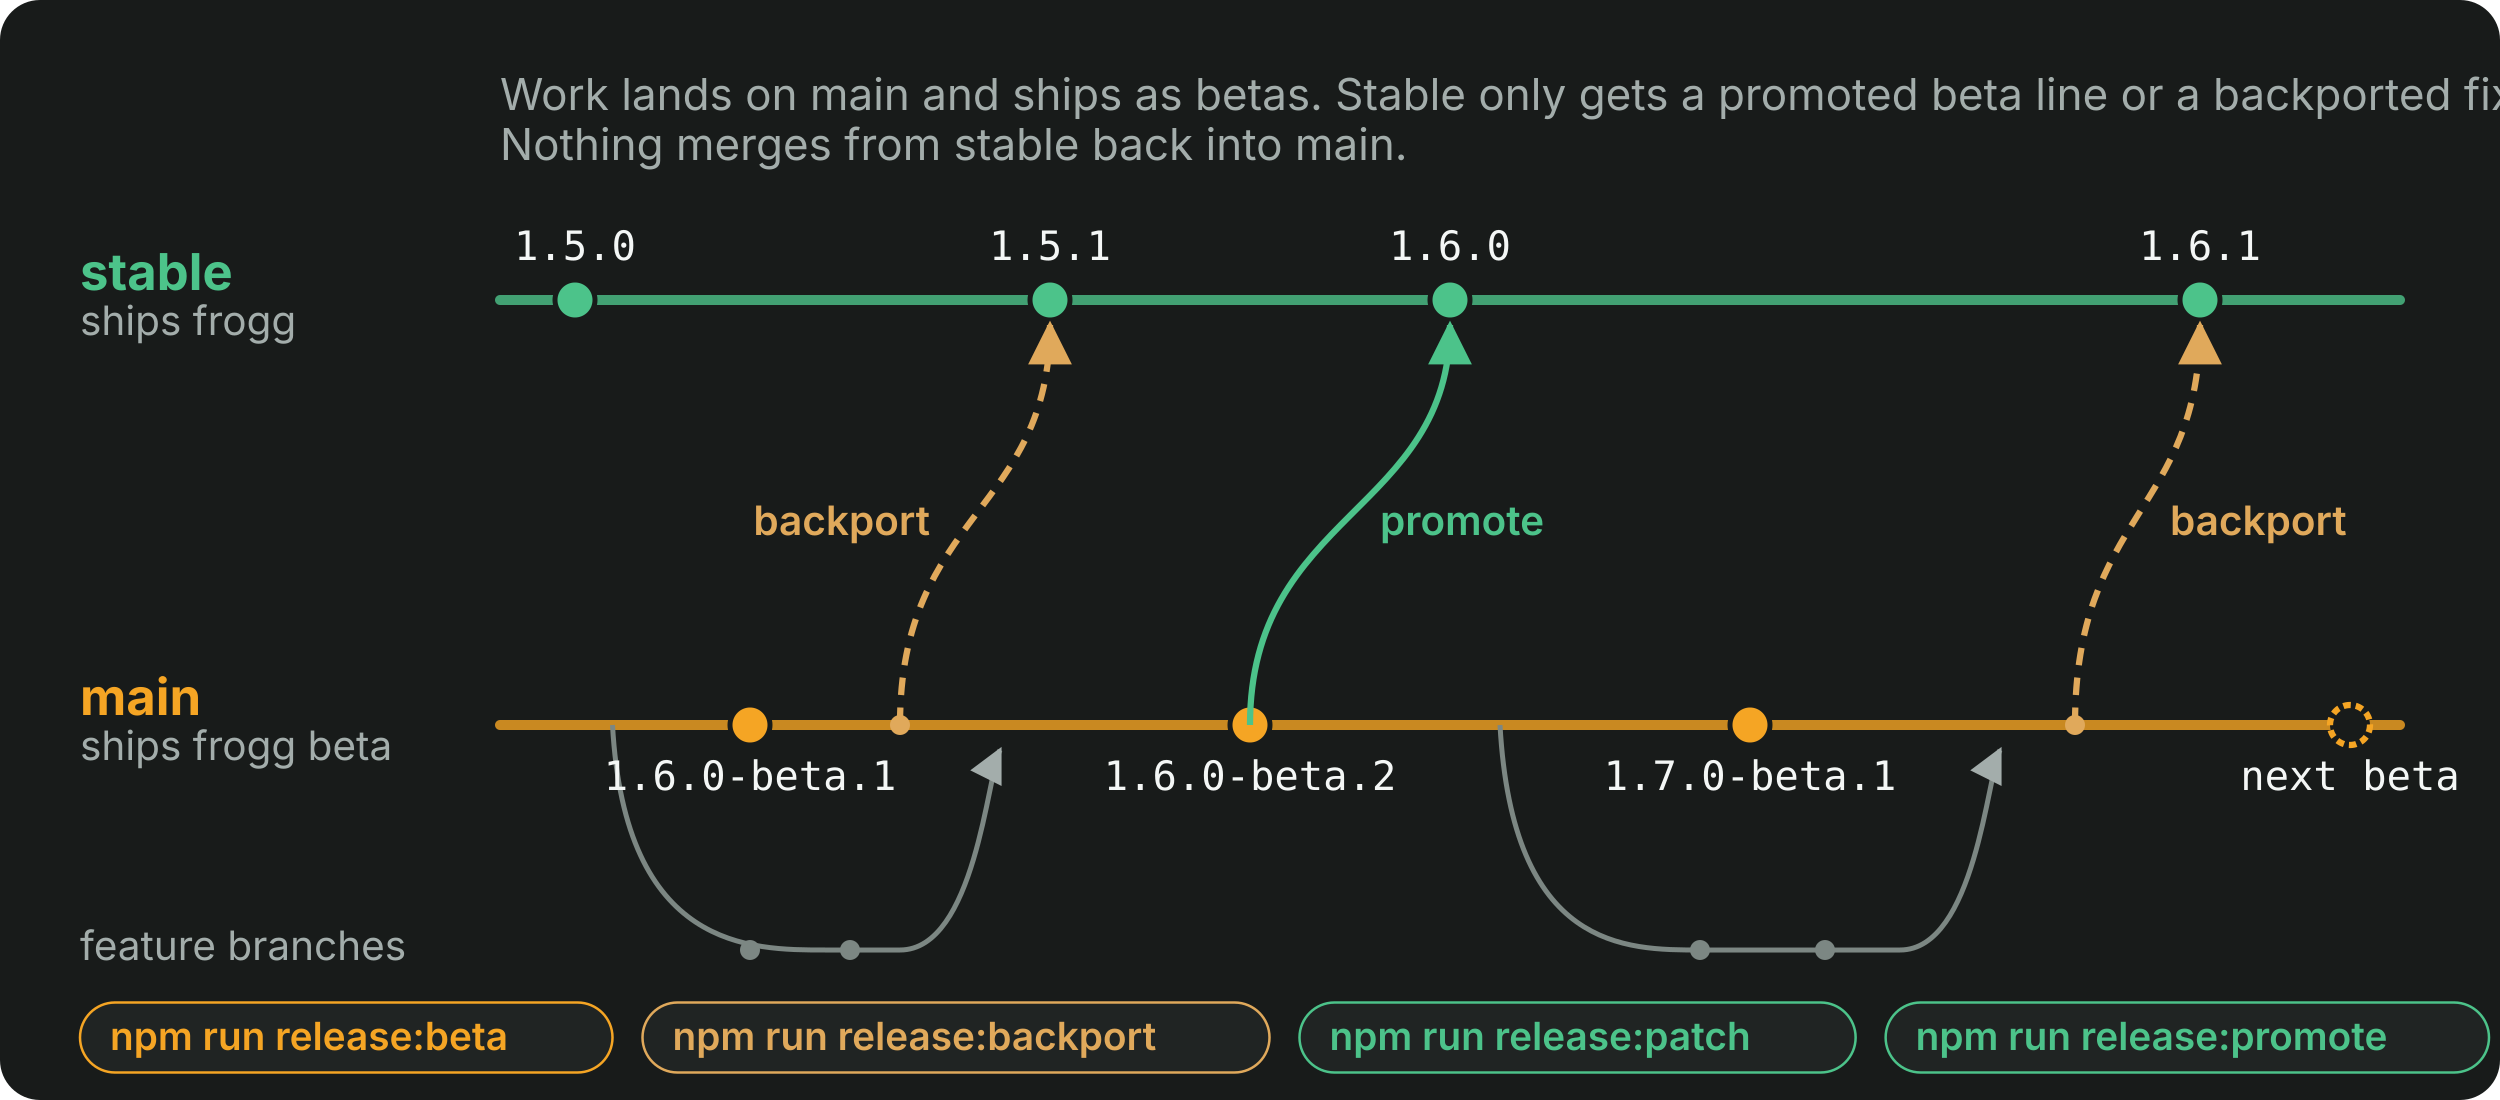
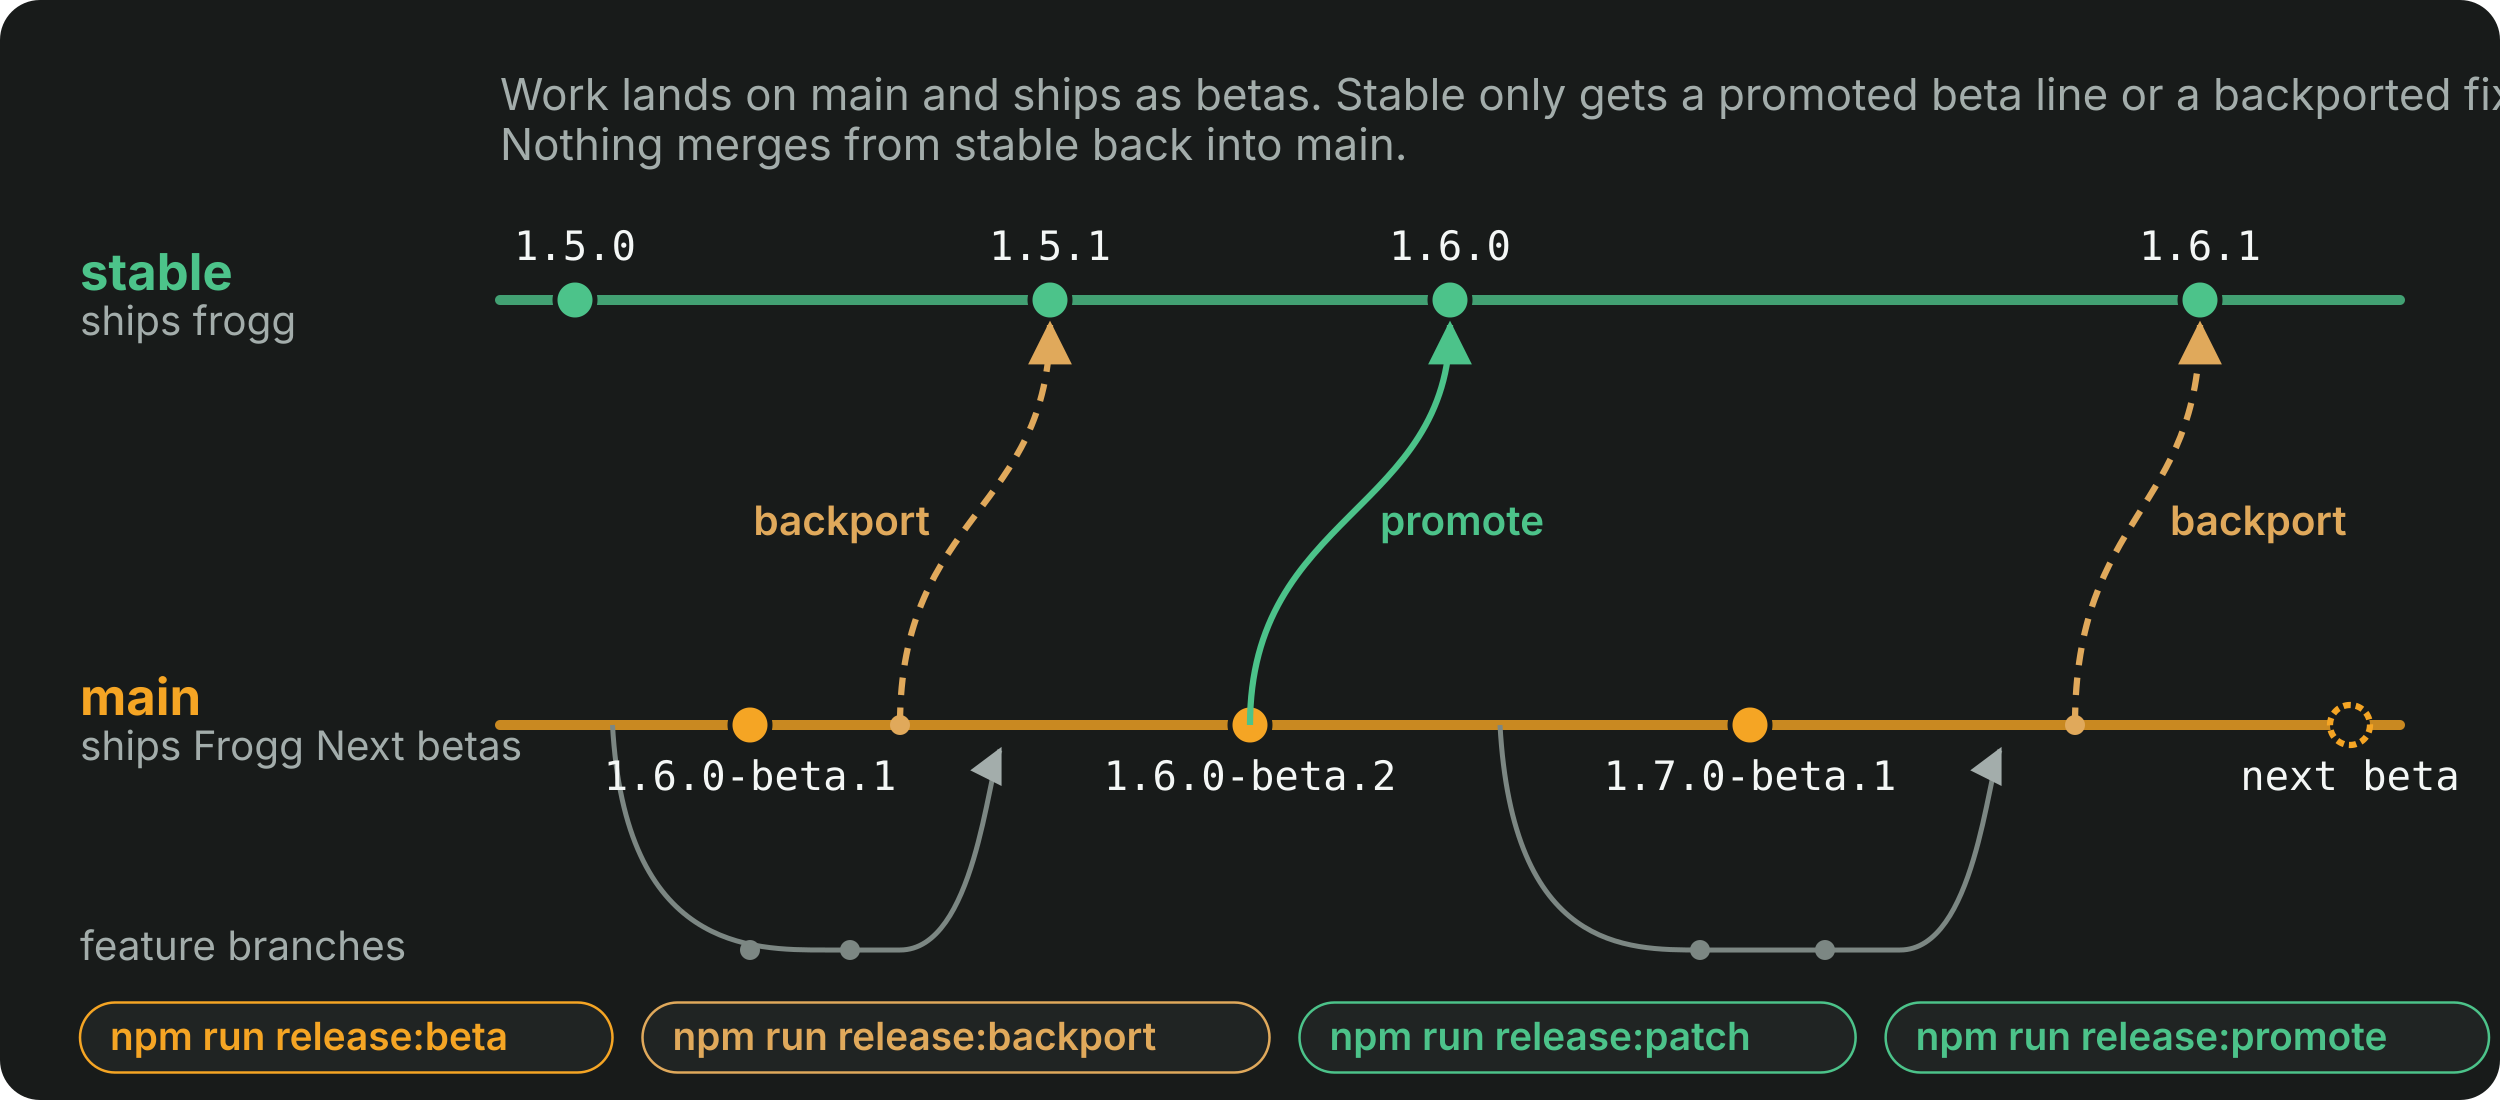
<svg xmlns="http://www.w3.org/2000/svg" width="1000" height="440" viewBox="0 0 1000 440" font-family="Inter, 'Segoe UI', system-ui, -apple-system, Helvetica, Arial, sans-serif">
  <defs>
    <marker id="arrow-stable" viewBox="0 0 10 10" refX="9" refY="5" markerWidth="7" markerHeight="7" orient="auto-start-reverse">
      <path d="M0 0L10 5L0 10z" fill="#4cc38a" />
    </marker>
    <marker id="arrow-beta" viewBox="0 0 10 10" refX="9" refY="5" markerWidth="7" markerHeight="7" orient="auto-start-reverse">
      <path d="M0 0L10 5L0 10z" fill="#f5a524" />
    </marker>
    <marker id="arrow-dev" viewBox="0 0 10 10" refX="9" refY="5" markerWidth="7" markerHeight="7" orient="auto-start-reverse">
      <path d="M0 0L10 5L0 10z" fill="#60a5fa" />
    </marker>
    <marker id="arrow-upstream" viewBox="0 0 10 10" refX="9" refY="5" markerWidth="7" markerHeight="7" orient="auto-start-reverse">
      <path d="M0 0L10 5L0 10z" fill="#a78bfa" />
    </marker>
    <marker id="arrow-backport" viewBox="0 0 10 10" refX="9" refY="5" markerWidth="7" markerHeight="7" orient="auto-start-reverse">
      <path d="M0 0L10 5L0 10z" fill="#e0a95b" />
    </marker>
    <marker id="arrow-muted" viewBox="0 0 10 10" refX="9" refY="5" markerWidth="7" markerHeight="7" orient="auto-start-reverse">
      <path d="M0 0L10 5L0 10z" fill="#a3adab" />
    </marker>
    <marker id="arrow-danger" viewBox="0 0 10 10" refX="9" refY="5" markerWidth="7" markerHeight="7" orient="auto-start-reverse">
      <path d="M0 0L10 5L0 10z" fill="#f87171" />
    </marker>
  </defs>
  <rect width="1000" height="440" rx="16" fill="#181b1a" />
  <text x="32" y="116" font-size="20.3" font-weight="700" fill="#4cc38a" text-anchor="start">stable</text>
  <text x="32" y="134" font-size="16.2" font-weight="400" fill="#a3adab" text-anchor="start">ships frogg</text>
  <text x="32" y="286" font-size="20.3" font-weight="700" fill="#f5a524" text-anchor="start">main</text>
-   <text x="32" y="304" font-size="16.2" font-weight="400" fill="#a3adab" text-anchor="start">ships frogg beta</text>
+   <text x="32" y="304" font-size="16.2" font-weight="400" fill="#a3adab" text-anchor="start">ships Frogg Next betas</text>
  <text x="32" y="384" font-size="16.2" font-weight="400" fill="#a3adab" text-anchor="start">feature branches</text>
  <line x1="200" y1="120" x2="960" y2="120" stroke="#4cc38a" stroke-width="4" stroke-linecap="round" stroke-opacity="0.8" />
  <line x1="200" y1="290" x2="960" y2="290" stroke="#f5a524" stroke-width="4" stroke-linecap="round" stroke-opacity="0.8" />
  <path d="M 245 290 C 250 380, 300 380, 330 380 L 360 380 C 390 380, 395 310, 400 300" fill="none" stroke="#7c8783" stroke-width="2" marker-end="url(#arrow-muted)" />
  <circle cx="300" cy="380" r="4" fill="#7c8783" />
  <circle cx="340" cy="380" r="4" fill="#7c8783" />
  <path d="M 600 290 C 605 380, 650 380, 680 380 L 760 380 C 790 380, 795 310, 800 300" fill="none" stroke="#7c8783" stroke-width="2" marker-end="url(#arrow-muted)" />
  <circle cx="680" cy="380" r="4" fill="#7c8783" />
  <circle cx="730" cy="380" r="4" fill="#7c8783" />
  <circle cx="230" cy="120" r="8" fill="#4cc38a" stroke="#181b1a" stroke-width="2" />
  <text x="230" y="104" font-size="16.2" font-weight="400" fill="#f4f7f6" text-anchor="middle" font-family="'JetBrains Mono', 'SFMono-Regular', Menlo, Consolas, monospace">1.5.0</text>
  <circle cx="420" cy="120" r="8" fill="#4cc38a" stroke="#181b1a" stroke-width="2" />
  <text x="420" y="104" font-size="16.2" font-weight="400" fill="#f4f7f6" text-anchor="middle" font-family="'JetBrains Mono', 'SFMono-Regular', Menlo, Consolas, monospace">1.5.1</text>
  <circle cx="580" cy="120" r="8" fill="#4cc38a" stroke="#181b1a" stroke-width="2" />
  <text x="580" y="104" font-size="16.2" font-weight="400" fill="#f4f7f6" text-anchor="middle" font-family="'JetBrains Mono', 'SFMono-Regular', Menlo, Consolas, monospace">1.6.0</text>
  <circle cx="880" cy="120" r="8" fill="#4cc38a" stroke="#181b1a" stroke-width="2" />
  <text x="880" y="104" font-size="16.2" font-weight="400" fill="#f4f7f6" text-anchor="middle" font-family="'JetBrains Mono', 'SFMono-Regular', Menlo, Consolas, monospace">1.6.1</text>
  <circle cx="300" cy="290" r="8" fill="#f5a524" stroke="#181b1a" stroke-width="2" />
  <text x="300" y="316" font-size="16.2" font-weight="400" fill="#f4f7f6" text-anchor="middle" font-family="'JetBrains Mono', 'SFMono-Regular', Menlo, Consolas, monospace">1.6.0-beta.1</text>
  <circle cx="500" cy="290" r="8" fill="#f5a524" stroke="#181b1a" stroke-width="2" />
  <text x="500" y="316" font-size="16.2" font-weight="400" fill="#f4f7f6" text-anchor="middle" font-family="'JetBrains Mono', 'SFMono-Regular', Menlo, Consolas, monospace">1.6.0-beta.2</text>
  <circle cx="700" cy="290" r="8" fill="#f5a524" stroke="#181b1a" stroke-width="2" />
  <text x="700" y="316" font-size="16.2" font-weight="400" fill="#f4f7f6" text-anchor="middle" font-family="'JetBrains Mono', 'SFMono-Regular', Menlo, Consolas, monospace">1.7.0-beta.1</text>
  <circle cx="940" cy="290" r="8" fill="#181b1a" stroke="#f5a524" stroke-width="2.5" stroke-dasharray="3 2" />
  <text x="940" y="316" font-size="16.2" font-weight="400" fill="#f4f7f6" text-anchor="middle" font-family="'JetBrains Mono', 'SFMono-Regular', Menlo, Consolas, monospace">next beta</text>
  <circle cx="360" cy="290" r="4" fill="#e0a95b" />
  <path d="M 360 290 C 360 205, 420 205, 420 130" fill="none" stroke="#e0a95b" stroke-width="2.5" stroke-dasharray="7 5" marker-end="url(#arrow-backport)" />
  <text x="372" y="214" font-size="16.2" font-weight="600" fill="#e0a95b" text-anchor="end">backport</text>
  <path d="M 500 290 C 500 205, 580 205, 580 130" fill="none" stroke="#4cc38a" stroke-width="2.5" marker-end="url(#arrow-stable)" />
  <text x="552" y="214" font-size="16.2" font-weight="600" fill="#4cc38a" text-anchor="start">promote</text>
  <circle cx="830" cy="290" r="4" fill="#e0a95b" />
  <path d="M 830 290 C 830 205, 880 205, 880 130" fill="none" stroke="#e0a95b" stroke-width="2.5" stroke-dasharray="7 5" marker-end="url(#arrow-backport)" />
  <text x="868" y="214" font-size="16.2" font-weight="600" fill="#e0a95b" text-anchor="start">backport</text>
  <text x="200" y="44" font-size="17.6" font-weight="400" fill="#a3adab" text-anchor="start">Work lands on main and ships as betas. Stable only gets a promoted beta line or a backported fix.</text>
  <text x="200" y="64" font-size="17.6" font-weight="400" fill="#a3adab" text-anchor="start">Nothing merges from stable back into main.</text>
  <rect x="32" y="401" width="213" height="28" rx="14" fill="#202423" stroke="#f5a524" />
  <text x="44" y="420" font-size="15.5" font-weight="600" fill="#f5a524" textLength="189" lengthAdjust="spacingAndGlyphs">npm run release:beta</text>
  <rect x="257" y="401" width="250.8" height="28" rx="14" fill="#202423" stroke="#e0a95b" />
  <text x="269" y="420" font-size="15.5" font-weight="600" fill="#e0a95b" textLength="226.8" lengthAdjust="spacingAndGlyphs">npm run release:backport</text>
  <rect x="519.8" y="401" width="222.45" height="28" rx="14" fill="#202423" stroke="#4cc38a" />
  <text x="531.8" y="420" font-size="15.5" font-weight="600" fill="#4cc38a" textLength="198.45" lengthAdjust="spacingAndGlyphs">npm run release:patch</text>
  <rect x="754.25" y="401" width="241.35" height="28" rx="14" fill="#202423" stroke="#4cc38a" />
  <text x="766.25" y="420" font-size="15.5" font-weight="600" fill="#4cc38a" textLength="217.35" lengthAdjust="spacingAndGlyphs">npm run release:promote</text>
</svg>
